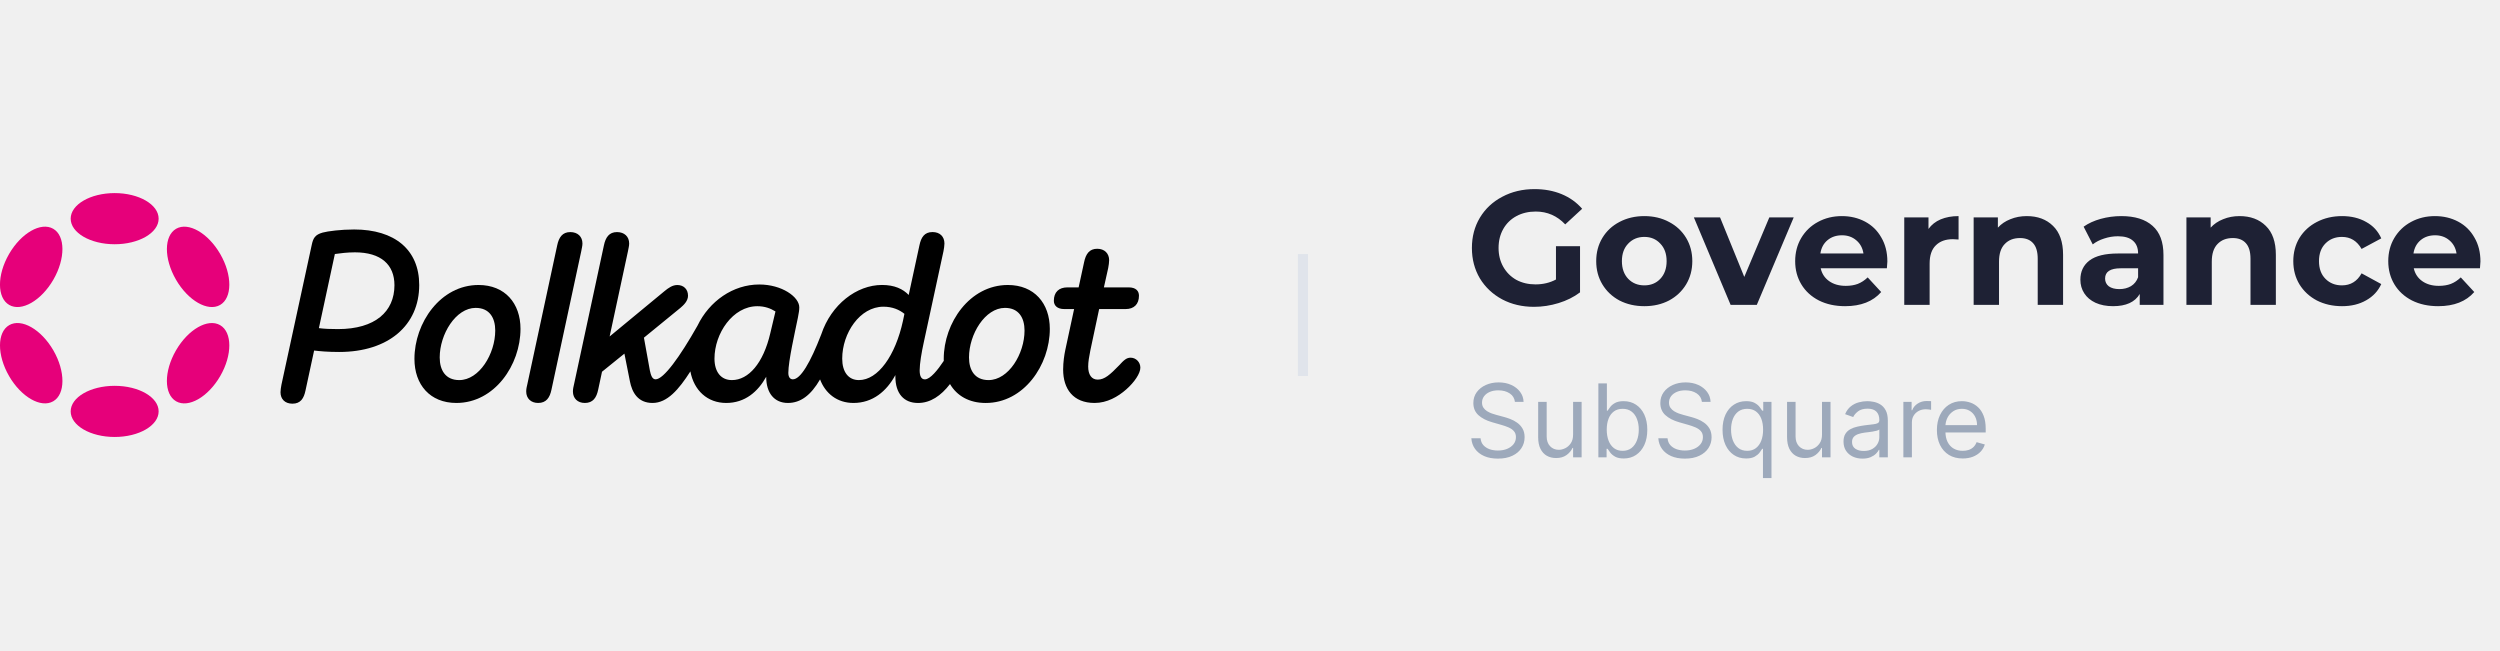
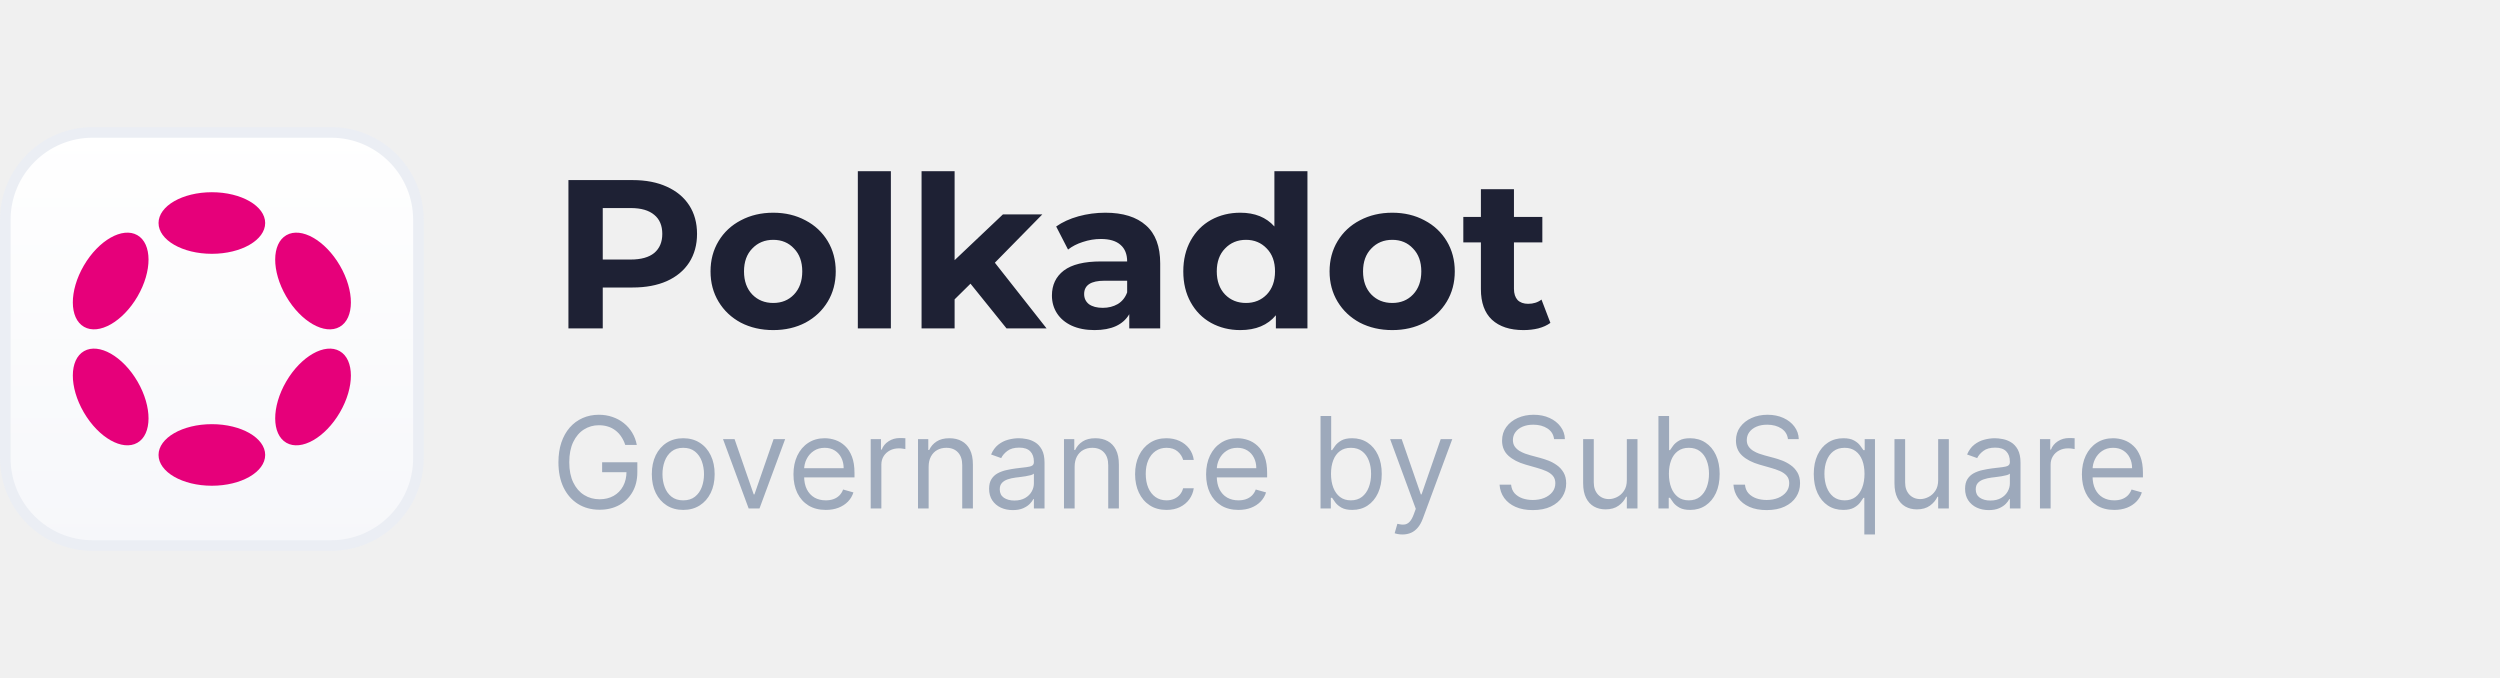
- <svg xmlns="http://www.w3.org/2000/svg" width="246" height="64" viewBox="0 0 246 64" fill="none">
-   <g clip-path="url(#clip0_6006_42858)">
-     <path d="M34.849 22.581C33.535 22.581 32.269 22.746 31.753 22.885C31.003 23.096 30.816 23.425 30.674 24.105L27.696 37.847C27.648 38.128 27.602 38.363 27.602 38.598C27.602 39.278 28.048 39.722 28.775 39.722C29.573 39.722 29.902 39.207 30.065 38.409L30.909 34.493C31.494 34.563 32.269 34.634 33.371 34.634C38.227 34.634 41.251 32.008 41.251 28.045C41.251 24.573 38.834 22.581 34.849 22.581ZM33.254 32.383C32.504 32.383 31.916 32.359 31.379 32.289L32.95 24.995C33.441 24.926 34.17 24.83 34.92 24.83C37.5 24.83 38.814 26.05 38.814 28.067C38.812 30.647 36.935 32.383 33.254 32.383Z" fill="black" />
-     <path d="M111.25 35.196C110.852 35.196 110.593 35.431 110.101 35.97C109.233 36.862 108.694 37.354 108.015 37.354C107.406 37.354 107.077 36.862 107.077 36.064C107.077 35.618 107.171 35.078 107.288 34.493L108.156 30.412H110.76C111.58 30.412 112.074 29.942 112.074 29.098C112.074 28.629 111.769 28.278 111.066 28.278H108.624L109.046 26.379C109.094 26.098 109.14 25.839 109.14 25.605C109.14 24.948 108.694 24.478 107.967 24.478C107.193 24.478 106.842 24.994 106.677 25.792L106.138 28.278H105.035C104.191 28.278 103.699 28.748 103.699 29.592C103.699 30.061 104.028 30.412 104.73 30.412H105.692L104.824 34.445C104.73 34.891 104.613 35.618 104.613 36.368C104.613 38.267 105.598 39.651 107.709 39.651C108.929 39.651 110.006 39.042 110.828 38.313C111.626 37.611 112.211 36.743 112.211 36.179C112.211 35.642 111.789 35.196 111.25 35.196Z" fill="black" />
-     <path d="M57.313 23.964C57.313 23.283 56.844 22.837 56.117 22.837C55.343 22.837 54.992 23.353 54.827 24.151L51.897 37.776C51.827 38.056 51.779 38.291 51.779 38.526C51.779 39.207 52.249 39.651 52.952 39.651C53.75 39.651 54.1 39.135 54.266 38.337L57.196 24.715C57.244 24.432 57.313 24.199 57.313 23.964Z" fill="black" />
-     <path d="M99.172 28.043C95.42 28.043 92.864 31.772 92.864 35.313C92.864 35.38 92.865 35.446 92.867 35.511C92.278 36.404 91.526 37.33 91.01 37.33C90.636 37.33 90.495 36.977 90.495 36.438C90.495 35.781 90.682 34.678 90.893 33.717L92.84 24.711C92.887 24.43 92.933 24.195 92.933 23.961C92.933 23.28 92.487 22.834 91.761 22.834C90.963 22.834 90.636 23.35 90.471 24.148L89.416 29.025C88.853 28.44 88.031 28.04 86.788 28.04C84.297 28.04 81.79 29.958 80.813 32.9C79.738 35.681 78.776 37.326 78.017 37.326C77.737 37.326 77.572 37.092 77.572 36.693C77.572 35.521 78.228 32.66 78.509 31.277C78.603 30.761 78.65 30.55 78.65 30.245C78.65 29.214 76.938 27.994 74.711 27.994C72.134 27.994 69.801 29.626 68.632 32.049C66.895 35.119 65.3 37.326 64.51 37.326C64.158 37.326 64.041 36.88 63.947 36.458L63.363 33.227L66.951 30.296C67.279 30.016 67.701 29.616 67.701 29.1C67.701 28.467 67.279 28.045 66.646 28.045C66.176 28.045 65.778 28.326 65.38 28.654L59.987 33.109L61.793 24.715C61.84 24.434 61.91 24.199 61.91 23.964C61.91 23.283 61.44 22.837 60.714 22.837C59.94 22.837 59.589 23.353 59.424 24.151L56.493 37.776C56.424 38.056 56.376 38.291 56.376 38.526C56.376 39.207 56.846 39.651 57.548 39.651C58.347 39.651 58.697 39.135 58.862 38.337L59.238 36.579L61.442 34.797L61.982 37.517C62.193 38.596 62.756 39.651 64.209 39.651C65.656 39.651 66.794 38.33 67.934 36.545C68.28 38.416 69.611 39.651 71.457 39.651C73.31 39.651 74.576 38.548 75.397 37.071V37.119C75.397 38.644 76.171 39.651 77.531 39.651C78.761 39.651 79.782 38.909 80.694 37.333C81.212 38.706 82.369 39.651 83.979 39.651C85.878 39.651 87.237 38.502 88.105 36.908V37.049C88.105 38.737 88.95 39.653 90.333 39.653C91.555 39.653 92.593 38.943 93.48 37.789C94.153 38.943 95.362 39.653 96.994 39.653C100.746 39.653 103.302 35.924 103.302 32.359C103.3 29.849 101.776 28.043 99.172 28.043ZM75.793 32.805C75.112 35.735 73.659 37.401 72.017 37.401C70.914 37.401 70.305 36.557 70.305 35.291C70.305 32.805 72.111 30.131 74.525 30.131C75.252 30.131 75.815 30.342 76.307 30.647L75.793 32.805ZM88.854 31.562C88.104 35.01 86.392 37.401 84.516 37.401C83.485 37.401 82.874 36.603 82.874 35.291C82.874 32.783 84.61 30.179 86.931 30.179C87.823 30.179 88.502 30.483 88.995 30.882L88.854 31.562ZM97.273 37.401C95.913 37.401 95.35 36.416 95.35 35.174C95.35 32.898 96.921 30.296 98.891 30.296C100.251 30.296 100.814 31.282 100.814 32.524C100.814 34.821 99.243 37.401 97.273 37.401Z" fill="black" />
-     <path d="M47.09 28.043C43.337 28.043 40.781 31.772 40.781 35.313C40.781 37.845 42.306 39.651 44.908 39.651C48.66 39.651 51.217 35.922 51.217 32.357C51.217 29.849 49.692 28.043 47.09 28.043ZM45.191 37.401C43.831 37.401 43.267 36.416 43.267 35.174C43.267 32.898 44.838 30.296 46.809 30.296C48.169 30.296 48.732 31.282 48.732 32.524C48.73 34.821 47.16 37.401 45.191 37.401Z" fill="black" />
-     <path d="M11.283 24.034C13.673 24.034 15.61 22.907 15.61 21.517C15.61 20.127 13.673 19 11.283 19C8.893 19 6.955 20.127 6.955 21.517C6.955 22.907 8.893 24.034 11.283 24.034Z" fill="#E6007A" />
-     <path d="M11.283 42.998C13.673 42.998 15.61 41.871 15.61 40.481C15.61 39.091 13.673 37.965 11.283 37.965C8.893 37.965 6.955 39.091 6.955 40.481C6.955 41.871 8.893 42.998 11.283 42.998Z" fill="#E6007A" />
-     <path d="M5.252 27.518C6.447 25.448 6.439 23.206 5.234 22.511C4.03 21.815 2.084 22.93 0.889 24.999C-0.306 27.069 -0.298 29.311 0.907 30.006C2.111 30.702 4.057 29.588 5.252 27.518Z" fill="#E6007A" />
-     <path d="M21.674 36.999C22.869 34.929 22.861 32.688 21.658 31.993C20.454 31.298 18.509 32.412 17.314 34.482C16.119 36.552 16.126 38.793 17.33 39.488C18.534 40.183 20.478 39.069 21.674 36.999Z" fill="#E6007A" />
-     <path d="M5.235 39.487C6.44 38.792 6.448 36.55 5.253 34.48C4.058 32.411 2.112 31.297 0.908 31.992C-0.297 32.688 -0.305 34.929 0.89 36.999C2.085 39.069 4.031 40.183 5.235 39.487Z" fill="#E6007A" />
-     <path d="M21.659 30.007C22.862 29.312 22.869 27.07 21.674 25.001C20.479 22.931 18.535 21.816 17.331 22.511C16.127 23.206 16.12 25.448 17.315 27.517C18.51 29.587 20.455 30.702 21.659 30.007Z" fill="#E6007A" />
+ <svg xmlns="http://www.w3.org/2000/svg" width="236" height="64" viewBox="0 0 236 64" fill="none">
+   <g clip-path="url(#clip0_13417_70466)">
+     <path d="M31.25 51.5L8.75 51.5C4.194 51.5 0.5 47.806 0.5 43.25L0.5 20.75C0.5 16.194 4.194 12.5 8.75 12.5L31.25 12.5C35.806 12.5 39.5 16.194 39.5 20.75L39.5 43.25C39.5 47.806 35.806 51.5 31.25 51.5Z" fill="url(#paint0_linear_13417_70466)" stroke="#EBEEF4" />
+     <g clip-path="url(#clip1_13417_70466)">
+       <path d="M20 23.96C22.78 23.96 25.033 22.658 25.033 21.053C25.033 19.447 22.78 18.146 20 18.146C17.22 18.146 14.966 19.447 14.966 21.053C14.966 22.658 17.22 23.96 20 23.96Z" fill="#E6007A" />
+       <path d="M20 45.854C22.78 45.854 25.033 44.553 25.033 42.947C25.033 41.342 22.78 40.041 20 40.041C17.22 40.041 14.966 41.342 14.966 42.947C14.966 44.553 17.22 45.854 20 45.854Z" fill="#E6007A" />
+       <path d="M12.984 27.98C14.374 25.591 14.366 23.003 12.965 22.2C11.564 21.397 9.302 22.684 7.912 25.073C6.522 27.463 6.531 30.05 7.931 30.853C9.332 31.656 11.595 30.369 12.984 27.98Z" fill="#E6007A" />
+       <path d="M32.088 38.927C33.478 36.538 33.469 33.95 32.069 33.147C30.668 32.345 28.405 33.631 27.016 36.02C25.626 38.41 25.634 40.998 27.035 41.8C28.436 42.603 30.698 41.317 32.088 38.927Z" fill="#E6007A" />
+       <path d="M12.965 41.8C14.366 40.998 14.374 38.41 12.984 36.02C11.595 33.631 9.332 32.345 7.931 33.147C6.531 33.95 6.522 36.538 7.912 38.927C9.302 41.317 11.564 42.603 12.965 41.8Z" fill="#E6007A" />
+       <path d="M32.069 30.853C33.469 30.05 33.478 27.463 32.088 25.073C30.698 22.684 28.436 21.398 27.035 22.2C25.634 23.003 25.625 25.591 27.015 27.98C28.405 30.37 30.668 31.656 32.069 30.853Z" fill="#E6007A" />
+     </g>
  </g>
-   <path d="M128.211 25V37" stroke="#E0E4EB" />
-   <path d="M153.107 24.224H155.475V28.768C154.867 29.227 154.163 29.579 153.363 29.824C152.563 30.069 151.758 30.192 150.947 30.192C149.784 30.192 148.739 29.947 147.811 29.456C146.883 28.955 146.152 28.267 145.619 27.392C145.096 26.507 144.835 25.509 144.835 24.4C144.835 23.291 145.096 22.299 145.619 21.424C146.152 20.539 146.888 19.851 147.827 19.36C148.766 18.859 149.822 18.608 150.995 18.608C151.976 18.608 152.867 18.773 153.667 19.104C154.467 19.435 155.139 19.915 155.683 20.544L154.019 22.08C153.219 21.237 152.254 20.816 151.123 20.816C150.408 20.816 149.774 20.965 149.219 21.264C148.664 21.563 148.232 21.984 147.923 22.528C147.614 23.072 147.459 23.696 147.459 24.4C147.459 25.093 147.614 25.712 147.923 26.256C148.232 26.8 148.659 27.227 149.203 27.536C149.758 27.835 150.387 27.984 151.091 27.984C151.838 27.984 152.51 27.824 153.107 27.504V24.224ZM161.803 30.128C160.896 30.128 160.08 29.941 159.355 29.568C158.64 29.184 158.08 28.656 157.675 27.984C157.269 27.312 157.067 26.549 157.067 25.696C157.067 24.843 157.269 24.08 157.675 23.408C158.08 22.736 158.64 22.213 159.355 21.84C160.08 21.456 160.896 21.264 161.803 21.264C162.709 21.264 163.52 21.456 164.235 21.84C164.949 22.213 165.509 22.736 165.915 23.408C166.32 24.08 166.523 24.843 166.523 25.696C166.523 26.549 166.32 27.312 165.915 27.984C165.509 28.656 164.949 29.184 164.235 29.568C163.52 29.941 162.709 30.128 161.803 30.128ZM161.803 28.08C162.443 28.08 162.965 27.867 163.371 27.44C163.787 27.003 163.995 26.421 163.995 25.696C163.995 24.971 163.787 24.395 163.371 23.968C162.965 23.531 162.443 23.312 161.803 23.312C161.163 23.312 160.635 23.531 160.219 23.968C159.803 24.395 159.595 24.971 159.595 25.696C159.595 26.421 159.803 27.003 160.219 27.44C160.635 27.867 161.163 28.08 161.803 28.08ZM176.501 21.392L172.869 30H170.293L166.677 21.392H169.253L171.637 27.248L174.101 21.392H176.501ZM185.717 25.728C185.717 25.76 185.701 25.984 185.669 26.4H179.157C179.274 26.933 179.551 27.355 179.989 27.664C180.426 27.973 180.97 28.128 181.621 28.128C182.069 28.128 182.463 28.064 182.805 27.936C183.157 27.797 183.482 27.584 183.781 27.296L185.109 28.736C184.298 29.664 183.114 30.128 181.557 30.128C180.586 30.128 179.727 29.941 178.981 29.568C178.234 29.184 177.658 28.656 177.253 27.984C176.847 27.312 176.645 26.549 176.645 25.696C176.645 24.853 176.842 24.096 177.237 23.424C177.642 22.741 178.191 22.213 178.885 21.84C179.589 21.456 180.373 21.264 181.237 21.264C182.079 21.264 182.842 21.445 183.525 21.808C184.207 22.171 184.741 22.693 185.125 23.376C185.519 24.048 185.717 24.832 185.717 25.728ZM181.253 23.152C180.687 23.152 180.213 23.312 179.829 23.632C179.445 23.952 179.21 24.389 179.125 24.944H183.365C183.279 24.4 183.045 23.968 182.661 23.648C182.277 23.317 181.807 23.152 181.253 23.152ZM189.763 22.528C190.061 22.112 190.461 21.797 190.963 21.584C191.475 21.371 192.061 21.264 192.723 21.264V23.568C192.445 23.547 192.259 23.536 192.163 23.536C191.448 23.536 190.888 23.739 190.483 24.144C190.077 24.539 189.875 25.136 189.875 25.936V30H187.379V21.392H189.763V22.528ZM199.439 21.264C200.505 21.264 201.364 21.584 202.015 22.224C202.676 22.864 203.007 23.813 203.007 25.072V30H200.511V25.456C200.511 24.773 200.361 24.267 200.063 23.936C199.764 23.595 199.332 23.424 198.767 23.424C198.137 23.424 197.636 23.621 197.263 24.016C196.889 24.4 196.703 24.976 196.703 25.744V30H194.207V21.392H196.591V22.4C196.921 22.037 197.332 21.76 197.823 21.568C198.313 21.365 198.852 21.264 199.439 21.264ZM208.741 21.264C210.075 21.264 211.099 21.584 211.813 22.224C212.528 22.853 212.885 23.808 212.885 25.088V30H210.549V28.928C210.08 29.728 209.205 30.128 207.925 30.128C207.264 30.128 206.688 30.016 206.197 29.792C205.717 29.568 205.349 29.259 205.093 28.864C204.837 28.469 204.709 28.021 204.709 27.52C204.709 26.72 205.008 26.091 205.605 25.632C206.213 25.173 207.147 24.944 208.405 24.944H210.389C210.389 24.4 210.224 23.984 209.893 23.696C209.563 23.397 209.067 23.248 208.405 23.248C207.947 23.248 207.493 23.323 207.045 23.472C206.608 23.611 206.235 23.803 205.925 24.048L205.029 22.304C205.499 21.973 206.059 21.717 206.709 21.536C207.371 21.355 208.048 21.264 208.741 21.264ZM208.549 28.448C208.976 28.448 209.355 28.352 209.685 28.16C210.016 27.957 210.251 27.664 210.389 27.28V26.4H208.677C207.653 26.4 207.141 26.736 207.141 27.408C207.141 27.728 207.264 27.984 207.509 28.176C207.765 28.357 208.112 28.448 208.549 28.448ZM220.376 21.264C221.443 21.264 222.302 21.584 222.952 22.224C223.614 22.864 223.944 23.813 223.944 25.072V30H221.448V25.456C221.448 24.773 221.299 24.267 221 23.936C220.702 23.595 220.27 23.424 219.704 23.424C219.075 23.424 218.574 23.621 218.2 24.016C217.827 24.4 217.64 24.976 217.64 25.744V30H215.144V21.392H217.528V22.4C217.859 22.037 218.27 21.76 218.76 21.568C219.251 21.365 219.79 21.264 220.376 21.264ZM230.46 30.128C229.543 30.128 228.716 29.941 227.98 29.568C227.255 29.184 226.684 28.656 226.268 27.984C225.863 27.312 225.66 26.549 225.66 25.696C225.66 24.843 225.863 24.08 226.268 23.408C226.684 22.736 227.255 22.213 227.98 21.84C228.716 21.456 229.543 21.264 230.46 21.264C231.367 21.264 232.156 21.456 232.828 21.84C233.511 22.213 234.007 22.752 234.316 23.456L232.38 24.496C231.932 23.707 231.287 23.312 230.444 23.312C229.794 23.312 229.255 23.525 228.828 23.952C228.402 24.379 228.188 24.96 228.188 25.696C228.188 26.432 228.402 27.013 228.828 27.44C229.255 27.867 229.794 28.08 230.444 28.08C231.298 28.08 231.943 27.685 232.38 26.896L234.316 27.952C234.007 28.635 233.511 29.168 232.828 29.552C232.156 29.936 231.367 30.128 230.46 30.128ZM244.076 25.728C244.076 25.76 244.06 25.984 244.028 26.4H237.516C237.634 26.933 237.911 27.355 238.348 27.664C238.786 27.973 239.33 28.128 239.98 28.128C240.428 28.128 240.823 28.064 241.164 27.936C241.516 27.797 241.842 27.584 242.14 27.296L243.468 28.736C242.658 29.664 241.474 30.128 239.916 30.128C238.946 30.128 238.087 29.941 237.34 29.568C236.594 29.184 236.018 28.656 235.612 27.984C235.207 27.312 235.004 26.549 235.004 25.696C235.004 24.853 235.202 24.096 235.596 23.424C236.002 22.741 236.551 22.213 237.244 21.84C237.948 21.456 238.732 21.264 239.596 21.264C240.439 21.264 241.202 21.445 241.884 21.808C242.567 22.171 243.1 22.693 243.484 23.376C243.879 24.048 244.076 24.832 244.076 25.728ZM239.612 23.152C239.047 23.152 238.572 23.312 238.188 23.632C237.804 23.952 237.57 24.389 237.484 24.944H241.724C241.639 24.4 241.404 23.968 241.02 23.648C240.636 23.317 240.167 23.152 239.612 23.152Z" fill="#1E2134" />
-   <path d="M149.069 39.545C149.026 39.186 148.853 38.906 148.55 38.707C148.247 38.508 147.876 38.409 147.435 38.409C147.113 38.409 146.832 38.461 146.59 38.565C146.351 38.669 146.164 38.813 146.029 38.995C145.897 39.177 145.83 39.385 145.83 39.617C145.83 39.811 145.876 39.977 145.969 40.117C146.063 40.255 146.184 40.369 146.331 40.462C146.478 40.552 146.632 40.626 146.793 40.685C146.954 40.742 147.102 40.788 147.237 40.824L147.975 41.023C148.165 41.072 148.375 41.141 148.607 41.229C148.842 41.316 149.065 41.436 149.278 41.587C149.494 41.736 149.671 41.928 149.811 42.163C149.951 42.397 150.021 42.685 150.021 43.026C150.021 43.419 149.918 43.774 149.712 44.091C149.508 44.408 149.21 44.66 148.817 44.847C148.426 45.034 147.951 45.128 147.393 45.128C146.872 45.128 146.421 45.044 146.04 44.876C145.661 44.708 145.363 44.473 145.145 44.173C144.929 43.872 144.808 43.523 144.779 43.125H145.688C145.712 43.4 145.804 43.627 145.965 43.807C146.129 43.984 146.335 44.117 146.583 44.205C146.834 44.29 147.104 44.332 147.393 44.332C147.729 44.332 148.031 44.278 148.298 44.169C148.566 44.058 148.778 43.904 148.934 43.707C149.09 43.508 149.168 43.276 149.168 43.011C149.168 42.77 149.101 42.573 148.966 42.422C148.831 42.27 148.653 42.147 148.433 42.053C148.213 41.958 147.975 41.875 147.719 41.804L146.825 41.548C146.256 41.385 145.807 41.152 145.475 40.849C145.144 40.546 144.978 40.149 144.978 39.659C144.978 39.252 145.088 38.897 145.308 38.594C145.531 38.288 145.829 38.052 146.203 37.883C146.58 37.713 147 37.628 147.464 37.628C147.933 37.628 148.349 37.712 148.714 37.88C149.078 38.046 149.367 38.273 149.58 38.562C149.796 38.851 149.909 39.178 149.921 39.545H149.069ZM154.792 42.77V39.545H155.631V45H154.792V44.077H154.736C154.608 44.354 154.409 44.589 154.139 44.783C153.869 44.975 153.528 45.071 153.116 45.071C152.775 45.071 152.472 44.996 152.207 44.847C151.942 44.696 151.734 44.468 151.582 44.166C151.431 43.86 151.355 43.475 151.355 43.011V39.545H152.193V42.955C152.193 43.352 152.304 43.669 152.527 43.906C152.752 44.143 153.038 44.261 153.386 44.261C153.595 44.261 153.806 44.208 154.022 44.102C154.24 43.995 154.422 43.832 154.569 43.611C154.718 43.391 154.792 43.111 154.792 42.77ZM157.279 45V37.727H158.117V40.412H158.188C158.25 40.317 158.335 40.197 158.444 40.05C158.555 39.901 158.714 39.768 158.92 39.652C159.128 39.534 159.41 39.474 159.765 39.474C160.224 39.474 160.629 39.589 160.979 39.819C161.33 40.048 161.603 40.374 161.8 40.795C161.996 41.217 162.094 41.714 162.094 42.287C162.094 42.865 161.996 43.365 161.8 43.789C161.603 44.211 161.331 44.537 160.983 44.769C160.635 44.999 160.234 45.114 159.779 45.114C159.429 45.114 159.148 45.056 158.938 44.94C158.727 44.821 158.565 44.688 158.451 44.538C158.337 44.387 158.25 44.261 158.188 44.162H158.089V45H157.279ZM158.103 42.273C158.103 42.685 158.163 43.048 158.284 43.363C158.405 43.675 158.581 43.92 158.813 44.098C159.045 44.273 159.329 44.361 159.665 44.361C160.016 44.361 160.308 44.269 160.543 44.084C160.779 43.897 160.957 43.646 161.075 43.331C161.196 43.014 161.256 42.661 161.256 42.273C161.256 41.889 161.197 41.544 161.079 41.236C160.963 40.926 160.786 40.681 160.55 40.501C160.315 40.318 160.021 40.227 159.665 40.227C159.325 40.227 159.038 40.314 158.806 40.486C158.574 40.657 158.399 40.896 158.281 41.204C158.162 41.509 158.103 41.865 158.103 42.273ZM167.467 39.545C167.425 39.186 167.252 38.906 166.949 38.707C166.646 38.508 166.274 38.409 165.834 38.409C165.512 38.409 165.23 38.461 164.989 38.565C164.75 38.669 164.563 38.813 164.428 38.995C164.295 39.177 164.229 39.385 164.229 39.617C164.229 39.811 164.275 39.977 164.367 40.117C164.462 40.255 164.583 40.369 164.729 40.462C164.876 40.552 165.03 40.626 165.191 40.685C165.352 40.742 165.5 40.788 165.635 40.824L166.374 41.023C166.563 41.072 166.774 41.141 167.006 41.229C167.24 41.316 167.464 41.436 167.677 41.587C167.892 41.736 168.07 41.928 168.21 42.163C168.349 42.397 168.419 42.685 168.419 43.026C168.419 43.419 168.316 43.774 168.11 44.091C167.906 44.408 167.608 44.66 167.215 44.847C166.825 45.034 166.35 45.128 165.791 45.128C165.27 45.128 164.819 45.044 164.438 44.876C164.059 44.708 163.761 44.473 163.543 44.173C163.328 43.872 163.206 43.523 163.178 43.125H164.087C164.11 43.4 164.203 43.627 164.364 43.807C164.527 43.984 164.733 44.117 164.982 44.205C165.232 44.29 165.502 44.332 165.791 44.332C166.127 44.332 166.429 44.278 166.697 44.169C166.964 44.058 167.176 43.904 167.332 43.707C167.489 43.508 167.567 43.276 167.567 43.011C167.567 42.77 167.499 42.573 167.364 42.422C167.229 42.27 167.052 42.147 166.832 42.053C166.612 41.958 166.374 41.875 166.118 41.804L165.223 41.548C164.655 41.385 164.205 41.152 163.874 40.849C163.542 40.546 163.376 40.149 163.376 39.659C163.376 39.252 163.487 38.897 163.707 38.594C163.929 38.288 164.228 38.052 164.602 37.883C164.978 37.713 165.398 37.628 165.862 37.628C166.331 37.628 166.748 37.712 167.112 37.88C167.477 38.046 167.766 38.273 167.979 38.562C168.194 38.851 168.308 39.178 168.32 39.545H167.467ZM173.475 47.045V44.162H173.404C173.342 44.261 173.255 44.387 173.141 44.538C173.028 44.688 172.865 44.821 172.655 44.94C172.444 45.056 172.163 45.114 171.813 45.114C171.358 45.114 170.957 44.999 170.609 44.769C170.261 44.537 169.989 44.211 169.792 43.789C169.596 43.365 169.498 42.865 169.498 42.287C169.498 41.714 169.596 41.217 169.792 40.795C169.989 40.374 170.262 40.048 170.613 39.819C170.963 39.589 171.368 39.474 171.827 39.474C172.182 39.474 172.463 39.534 172.669 39.652C172.877 39.768 173.036 39.901 173.145 40.05C173.256 40.197 173.342 40.317 173.404 40.412H173.503V39.545H174.313V47.045H173.475ZM171.927 44.361C172.263 44.361 172.547 44.273 172.779 44.098C173.011 43.92 173.187 43.675 173.308 43.363C173.429 43.048 173.489 42.685 173.489 42.273C173.489 41.865 173.43 41.509 173.312 41.204C173.193 40.896 173.018 40.657 172.786 40.486C172.554 40.314 172.268 40.227 171.927 40.227C171.572 40.227 171.276 40.318 171.039 40.501C170.805 40.681 170.628 40.926 170.51 41.236C170.394 41.544 170.336 41.889 170.336 42.273C170.336 42.661 170.395 43.014 170.513 43.331C170.634 43.646 170.812 43.897 171.046 44.084C171.283 44.269 171.576 44.361 171.927 44.361ZM179.285 42.77V39.545H180.123V45H179.285V44.077H179.228C179.1 44.354 178.901 44.589 178.631 44.783C178.361 44.975 178.02 45.071 177.608 45.071C177.268 45.071 176.965 44.996 176.699 44.847C176.434 44.696 176.226 44.468 176.074 44.166C175.923 43.86 175.847 43.475 175.847 43.011V39.545H176.685V42.955C176.685 43.352 176.796 43.669 177.019 43.906C177.244 44.143 177.53 44.261 177.878 44.261C178.087 44.261 178.299 44.208 178.514 44.102C178.732 43.995 178.914 43.832 179.061 43.611C179.21 43.391 179.285 43.111 179.285 42.77ZM183.263 45.128C182.917 45.128 182.603 45.063 182.322 44.932C182.04 44.8 181.816 44.609 181.651 44.361C181.485 44.11 181.402 43.807 181.402 43.452C181.402 43.139 181.464 42.886 181.587 42.692C181.71 42.495 181.874 42.341 182.08 42.23C182.286 42.119 182.513 42.036 182.762 41.981C183.013 41.925 183.265 41.88 183.518 41.847C183.85 41.804 184.119 41.772 184.325 41.751C184.533 41.727 184.684 41.688 184.779 41.633C184.876 41.579 184.925 41.484 184.925 41.349V41.321C184.925 40.971 184.829 40.698 184.637 40.504C184.448 40.31 184.16 40.213 183.774 40.213C183.374 40.213 183.06 40.301 182.833 40.476C182.606 40.651 182.446 40.838 182.354 41.037L181.558 40.753C181.7 40.421 181.89 40.163 182.126 39.979C182.366 39.792 182.626 39.661 182.908 39.588C183.192 39.512 183.471 39.474 183.746 39.474C183.921 39.474 184.122 39.496 184.349 39.538C184.579 39.579 184.8 39.663 185.013 39.791C185.229 39.918 185.408 40.111 185.55 40.369C185.692 40.627 185.763 40.973 185.763 41.406V45H184.925V44.261H184.882C184.825 44.38 184.731 44.506 184.598 44.641C184.465 44.776 184.289 44.891 184.069 44.986C183.849 45.081 183.58 45.128 183.263 45.128ZM183.391 44.375C183.722 44.375 184.001 44.31 184.229 44.18C184.458 44.05 184.631 43.881 184.747 43.675C184.866 43.469 184.925 43.253 184.925 43.026V42.258C184.889 42.301 184.811 42.34 184.69 42.376C184.572 42.409 184.435 42.438 184.278 42.465C184.125 42.488 183.974 42.51 183.827 42.528C183.683 42.545 183.566 42.559 183.476 42.571C183.258 42.599 183.054 42.646 182.865 42.709C182.678 42.771 182.527 42.865 182.411 42.99C182.297 43.113 182.24 43.281 182.24 43.494C182.24 43.785 182.348 44.006 182.563 44.155C182.781 44.302 183.057 44.375 183.391 44.375ZM187.292 45V39.545H188.102V40.369H188.159C188.258 40.099 188.438 39.88 188.699 39.712C188.959 39.544 189.253 39.46 189.579 39.46C189.641 39.46 189.718 39.461 189.81 39.464C189.903 39.466 189.972 39.47 190.02 39.474V40.327C189.991 40.32 189.926 40.309 189.824 40.295C189.725 40.278 189.62 40.27 189.508 40.27C189.243 40.27 189.006 40.325 188.798 40.437C188.592 40.546 188.429 40.697 188.308 40.891C188.19 41.083 188.131 41.302 188.131 41.548V45H187.292ZM193.134 45.114C192.608 45.114 192.155 44.998 191.774 44.766C191.395 44.531 191.103 44.205 190.897 43.785C190.693 43.364 190.591 42.874 190.591 42.315C190.591 41.757 190.693 41.264 190.897 40.838C191.103 40.41 191.389 40.076 191.756 39.837C192.126 39.595 192.556 39.474 193.049 39.474C193.333 39.474 193.613 39.522 193.89 39.617C194.167 39.711 194.42 39.865 194.647 40.078C194.874 40.289 195.055 40.568 195.19 40.916C195.325 41.264 195.393 41.693 195.393 42.202V42.557H191.188V41.832H194.54C194.54 41.525 194.479 41.25 194.356 41.008C194.235 40.767 194.062 40.577 193.837 40.437C193.615 40.297 193.352 40.227 193.049 40.227C192.715 40.227 192.426 40.31 192.182 40.476C191.941 40.639 191.755 40.852 191.625 41.115C191.495 41.378 191.43 41.66 191.43 41.96V42.443C191.43 42.855 191.501 43.204 191.643 43.491C191.787 43.775 191.987 43.992 192.243 44.141C192.498 44.287 192.796 44.361 193.134 44.361C193.354 44.361 193.553 44.33 193.731 44.269C193.911 44.205 194.066 44.11 194.196 43.984C194.326 43.856 194.427 43.698 194.498 43.508L195.307 43.736C195.222 44.01 195.079 44.252 194.878 44.46C194.676 44.666 194.428 44.827 194.132 44.943C193.836 45.057 193.503 45.114 193.134 45.114Z" fill="#9DA9BB" />
+   <path d="M59.72 17C60.96 17 62.033 17.207 62.94 17.62C63.86 18.033 64.567 18.62 65.06 19.38C65.553 20.14 65.8 21.04 65.8 22.08C65.8 23.107 65.553 24.007 65.06 24.78C64.567 25.54 63.86 26.127 62.94 26.54C62.033 26.94 60.96 27.14 59.72 27.14H56.9V31H53.66V17H59.72ZM59.54 24.5C60.513 24.5 61.253 24.293 61.76 23.88C62.267 23.453 62.52 22.853 62.52 22.08C62.52 21.293 62.267 20.693 61.76 20.28C61.253 19.853 60.513 19.64 59.54 19.64H56.9V24.5H59.54ZM72.994 31.16C71.86 31.16 70.84 30.927 69.934 30.46C69.04 29.98 68.34 29.32 67.834 28.48C67.327 27.64 67.074 26.687 67.074 25.62C67.074 24.553 67.327 23.6 67.834 22.76C68.34 21.92 69.04 21.267 69.934 20.8C70.84 20.32 71.86 20.08 72.994 20.08C74.127 20.08 75.14 20.32 76.034 20.8C76.927 21.267 77.627 21.92 78.134 22.76C78.64 23.6 78.894 24.553 78.894 25.62C78.894 26.687 78.64 27.64 78.134 28.48C77.627 29.32 76.927 29.98 76.034 30.46C75.14 30.927 74.127 31.16 72.994 31.16ZM72.994 28.6C73.794 28.6 74.447 28.333 74.954 27.8C75.474 27.253 75.734 26.527 75.734 25.62C75.734 24.713 75.474 23.993 74.954 23.46C74.447 22.913 73.794 22.64 72.994 22.64C72.194 22.64 71.534 22.913 71.014 23.46C70.494 23.993 70.234 24.713 70.234 25.62C70.234 26.527 70.494 27.253 71.014 27.8C71.534 28.333 72.194 28.6 72.994 28.6ZM80.979 16.16H84.099V31H80.979V16.16ZM91.615 26.78L90.115 28.26V31H86.995V16.16H90.115V24.56L94.675 20.24H98.395L93.915 24.8L98.795 31H95.015L91.615 26.78ZM104.343 20.08C106.009 20.08 107.289 20.48 108.183 21.28C109.076 22.067 109.523 23.26 109.523 24.86V31H106.603V29.66C106.016 30.66 104.923 31.16 103.323 31.16C102.496 31.16 101.776 31.02 101.163 30.74C100.563 30.46 100.103 30.073 99.782 29.58C99.463 29.087 99.302 28.527 99.302 27.9C99.302 26.9 99.676 26.113 100.423 25.54C101.183 24.967 102.349 24.68 103.923 24.68H106.403C106.403 24 106.196 23.48 105.783 23.12C105.369 22.747 104.749 22.56 103.923 22.56C103.349 22.56 102.783 22.653 102.223 22.84C101.676 23.013 101.209 23.253 100.823 23.56L99.703 21.38C100.289 20.967 100.989 20.647 101.803 20.42C102.629 20.193 103.476 20.08 104.343 20.08ZM104.103 29.06C104.636 29.06 105.109 28.94 105.523 28.7C105.936 28.447 106.229 28.08 106.403 27.6V26.5H104.263C102.983 26.5 102.343 26.92 102.343 27.76C102.343 28.16 102.496 28.48 102.803 28.72C103.123 28.947 103.556 29.06 104.103 29.06ZM123.423 16.16V31H120.443V29.76C119.67 30.693 118.55 31.16 117.083 31.16C116.07 31.16 115.15 30.933 114.323 30.48C113.51 30.027 112.87 29.38 112.403 28.54C111.937 27.7 111.703 26.727 111.703 25.62C111.703 24.513 111.937 23.54 112.403 22.7C112.87 21.86 113.51 21.213 114.323 20.76C115.15 20.307 116.07 20.08 117.083 20.08C118.457 20.08 119.53 20.513 120.303 21.38V16.16H123.423ZM117.623 28.6C118.41 28.6 119.063 28.333 119.583 27.8C120.103 27.253 120.363 26.527 120.363 25.62C120.363 24.713 120.103 23.993 119.583 23.46C119.063 22.913 118.41 22.64 117.623 22.64C116.823 22.64 116.163 22.913 115.643 23.46C115.123 23.993 114.863 24.713 114.863 25.62C114.863 26.527 115.123 27.253 115.643 27.8C116.163 28.333 116.823 28.6 117.623 28.6ZM131.431 31.16C130.298 31.16 129.278 30.927 128.371 30.46C127.478 29.98 126.778 29.32 126.271 28.48C125.764 27.64 125.511 26.687 125.511 25.62C125.511 24.553 125.764 23.6 126.271 22.76C126.778 21.92 127.478 21.267 128.371 20.8C129.278 20.32 130.298 20.08 131.431 20.08C132.564 20.08 133.578 20.32 134.471 20.8C135.364 21.267 136.064 21.92 136.571 22.76C137.078 23.6 137.331 24.553 137.331 25.62C137.331 26.687 137.078 27.64 136.571 28.48C136.064 29.32 135.364 29.98 134.471 30.46C133.578 30.927 132.564 31.16 131.431 31.16ZM131.431 28.6C132.231 28.6 132.884 28.333 133.391 27.8C133.911 27.253 134.171 26.527 134.171 25.62C134.171 24.713 133.911 23.993 133.391 23.46C132.884 22.913 132.231 22.64 131.431 22.64C130.631 22.64 129.971 22.913 129.451 23.46C128.931 23.993 128.671 24.713 128.671 25.62C128.671 26.527 128.931 27.253 129.451 27.8C129.971 28.333 130.631 28.6 131.431 28.6ZM146.357 30.48C146.05 30.707 145.67 30.88 145.217 31C144.777 31.107 144.31 31.16 143.817 31.16C142.537 31.16 141.543 30.833 140.837 30.18C140.143 29.527 139.797 28.567 139.797 27.3V22.88H138.137V20.48H139.797V17.86H142.917V20.48H145.597V22.88H142.917V27.26C142.917 27.713 143.03 28.067 143.257 28.32C143.497 28.56 143.83 28.68 144.257 28.68C144.75 28.68 145.17 28.547 145.517 28.28L146.357 30.48Z" fill="#1E2134" />
+   <path d="M59.023 42C58.929 41.713 58.805 41.456 58.652 41.229C58.501 40.999 58.321 40.803 58.111 40.641C57.903 40.479 57.668 40.355 57.403 40.27C57.139 40.185 56.849 40.142 56.534 40.142C56.017 40.142 55.547 40.276 55.124 40.543C54.7 40.81 54.364 41.203 54.114 41.723C53.864 42.243 53.739 42.881 53.739 43.636C53.739 44.392 53.865 45.03 54.118 45.55C54.371 46.07 54.713 46.463 55.145 46.73C55.577 46.997 56.062 47.131 56.602 47.131C57.102 47.131 57.543 47.024 57.923 46.811C58.307 46.595 58.605 46.291 58.818 45.899C59.034 45.504 59.142 45.04 59.142 44.506L59.466 44.574H56.841V43.636H60.165V44.574C60.165 45.293 60.011 45.918 59.705 46.449C59.401 46.98 58.98 47.392 58.443 47.685C57.909 47.974 57.295 48.119 56.602 48.119C55.83 48.119 55.151 47.938 54.565 47.574C53.983 47.21 53.528 46.693 53.202 46.023C52.878 45.352 52.716 44.557 52.716 43.636C52.716 42.946 52.808 42.325 52.993 41.774C53.18 41.22 53.445 40.749 53.785 40.359C54.126 39.97 54.53 39.672 54.996 39.465C55.462 39.257 55.974 39.153 56.534 39.153C56.994 39.153 57.423 39.223 57.821 39.362C58.222 39.499 58.578 39.693 58.891 39.946C59.206 40.196 59.469 40.496 59.679 40.845C59.889 41.192 60.034 41.577 60.114 42H59.023ZM64.498 48.136C63.907 48.136 63.388 47.996 62.942 47.715C62.499 47.433 62.152 47.04 61.902 46.534C61.655 46.028 61.532 45.438 61.532 44.761C61.532 44.08 61.655 43.484 61.902 42.976C62.152 42.467 62.499 42.072 62.942 41.791C63.388 41.51 63.907 41.369 64.498 41.369C65.088 41.369 65.606 41.51 66.049 41.791C66.495 42.072 66.841 42.467 67.088 42.976C67.338 43.484 67.463 44.08 67.463 44.761C67.463 45.438 67.338 46.028 67.088 46.534C66.841 47.04 66.495 47.433 66.049 47.715C65.606 47.996 65.088 48.136 64.498 48.136ZM64.498 47.233C64.946 47.233 65.316 47.118 65.606 46.888C65.895 46.658 66.11 46.355 66.249 45.98C66.388 45.605 66.458 45.199 66.458 44.761C66.458 44.324 66.388 43.916 66.249 43.538C66.11 43.16 65.895 42.855 65.606 42.622C65.316 42.389 64.946 42.273 64.498 42.273C64.049 42.273 63.679 42.389 63.39 42.622C63.1 42.855 62.885 43.16 62.746 43.538C62.607 43.916 62.537 44.324 62.537 44.761C62.537 45.199 62.607 45.605 62.746 45.98C62.885 46.355 63.1 46.658 63.39 46.888C63.679 47.118 64.049 47.233 64.498 47.233ZM74.117 41.455L71.696 48H70.673L68.253 41.455H69.344L71.151 46.67H71.219L73.026 41.455H74.117ZM77.954 48.136C77.323 48.136 76.779 47.997 76.322 47.719C75.867 47.438 75.516 47.045 75.269 46.543C75.025 46.037 74.903 45.449 74.903 44.778C74.903 44.108 75.025 43.517 75.269 43.006C75.516 42.492 75.86 42.091 76.3 41.804C76.744 41.514 77.261 41.369 77.852 41.369C78.192 41.369 78.529 41.426 78.862 41.54C79.194 41.653 79.496 41.838 79.769 42.094C80.042 42.347 80.259 42.682 80.421 43.099C80.583 43.517 80.664 44.031 80.664 44.642V45.068H75.619V44.199H79.641C79.641 43.83 79.567 43.5 79.42 43.21C79.275 42.92 79.067 42.692 78.798 42.524C78.531 42.356 78.215 42.273 77.852 42.273C77.451 42.273 77.104 42.372 76.812 42.571C76.522 42.767 76.299 43.023 76.143 43.338C75.987 43.653 75.908 43.992 75.908 44.352V44.932C75.908 45.426 75.994 45.845 76.164 46.189C76.337 46.53 76.577 46.79 76.884 46.969C77.191 47.145 77.548 47.233 77.954 47.233C78.218 47.233 78.457 47.196 78.67 47.122C78.886 47.045 79.072 46.932 79.228 46.781C79.384 46.628 79.505 46.438 79.59 46.21L80.562 46.483C80.46 46.812 80.288 47.102 80.046 47.352C79.805 47.599 79.506 47.793 79.151 47.932C78.796 48.068 78.397 48.136 77.954 48.136ZM82.194 48V41.455H83.165V42.443H83.234C83.353 42.119 83.569 41.856 83.881 41.655C84.194 41.453 84.546 41.352 84.938 41.352C85.012 41.352 85.104 41.354 85.215 41.356C85.326 41.359 85.41 41.364 85.467 41.369V42.392C85.433 42.383 85.354 42.371 85.232 42.354C85.113 42.334 84.987 42.324 84.853 42.324C84.535 42.324 84.251 42.391 84.001 42.524C83.754 42.655 83.558 42.837 83.413 43.07C83.271 43.3 83.2 43.562 83.2 43.858V48H82.194ZM87.664 44.062V48H86.659V41.455H87.63V42.477H87.716C87.869 42.145 88.102 41.878 88.414 41.676C88.727 41.472 89.13 41.369 89.625 41.369C90.068 41.369 90.456 41.46 90.788 41.642C91.12 41.821 91.379 42.094 91.564 42.46C91.748 42.824 91.841 43.284 91.841 43.841V48H90.835V43.909C90.835 43.395 90.701 42.994 90.434 42.707C90.167 42.418 89.801 42.273 89.335 42.273C89.014 42.273 88.727 42.342 88.474 42.481C88.224 42.621 88.027 42.824 87.882 43.091C87.737 43.358 87.664 43.682 87.664 44.062ZM95.604 48.153C95.19 48.153 94.813 48.075 94.475 47.919C94.137 47.76 93.869 47.531 93.67 47.233C93.471 46.932 93.371 46.568 93.371 46.142C93.371 45.767 93.445 45.463 93.593 45.23C93.741 44.994 93.938 44.81 94.185 44.676C94.433 44.543 94.705 44.443 95.004 44.378C95.305 44.31 95.607 44.256 95.911 44.216C96.309 44.165 96.631 44.126 96.879 44.101C97.129 44.072 97.31 44.026 97.424 43.96C97.54 43.895 97.599 43.781 97.599 43.619V43.585C97.599 43.165 97.484 42.838 97.254 42.605C97.026 42.372 96.681 42.256 96.218 42.256C95.738 42.256 95.362 42.361 95.089 42.571C94.816 42.781 94.624 43.006 94.513 43.244L93.559 42.903C93.729 42.506 93.957 42.196 94.241 41.974C94.528 41.75 94.84 41.594 95.178 41.506C95.519 41.415 95.854 41.369 96.184 41.369C96.394 41.369 96.636 41.395 96.908 41.446C97.184 41.494 97.45 41.595 97.705 41.749C97.964 41.902 98.178 42.133 98.349 42.443C98.519 42.753 98.604 43.168 98.604 43.688V48H97.599V47.114H97.548C97.479 47.256 97.366 47.408 97.207 47.57C97.048 47.731 96.836 47.869 96.572 47.983C96.308 48.097 95.985 48.153 95.604 48.153ZM95.758 47.25C96.156 47.25 96.491 47.172 96.763 47.016C97.039 46.859 97.246 46.658 97.386 46.41C97.528 46.163 97.599 45.903 97.599 45.631V44.71C97.556 44.761 97.462 44.808 97.317 44.851C97.175 44.891 97.011 44.926 96.823 44.957C96.638 44.986 96.458 45.011 96.282 45.034C96.109 45.054 95.968 45.071 95.86 45.085C95.599 45.119 95.354 45.175 95.127 45.251C94.903 45.325 94.721 45.438 94.582 45.588C94.445 45.736 94.377 45.938 94.377 46.193C94.377 46.543 94.506 46.807 94.765 46.986C95.026 47.162 95.357 47.25 95.758 47.25ZM101.446 44.062V48H100.44V41.455H101.412V42.477H101.497C101.65 42.145 101.883 41.878 102.196 41.676C102.508 41.472 102.912 41.369 103.406 41.369C103.849 41.369 104.237 41.46 104.569 41.642C104.902 41.821 105.16 42.094 105.345 42.46C105.529 42.824 105.622 43.284 105.622 43.841V48H104.616V43.909C104.616 43.395 104.483 42.994 104.216 42.707C103.949 42.418 103.582 42.273 103.116 42.273C102.795 42.273 102.508 42.342 102.255 42.481C102.005 42.621 101.808 42.824 101.663 43.091C101.518 43.358 101.446 43.682 101.446 44.062ZM110.119 48.136C109.505 48.136 108.977 47.992 108.533 47.702C108.09 47.412 107.749 47.013 107.511 46.504C107.272 45.996 107.153 45.415 107.153 44.761C107.153 44.097 107.275 43.51 107.519 43.001C107.766 42.49 108.11 42.091 108.55 41.804C108.994 41.514 109.511 41.369 110.102 41.369C110.562 41.369 110.977 41.455 111.346 41.625C111.715 41.795 112.018 42.034 112.254 42.341C112.489 42.648 112.636 43.006 112.692 43.415H111.687C111.61 43.117 111.44 42.852 111.175 42.622C110.914 42.389 110.562 42.273 110.119 42.273C109.727 42.273 109.383 42.375 109.087 42.58C108.795 42.781 108.566 43.067 108.401 43.436C108.239 43.803 108.158 44.233 108.158 44.727C108.158 45.233 108.238 45.673 108.397 46.048C108.559 46.423 108.786 46.715 109.079 46.922C109.374 47.129 109.721 47.233 110.119 47.233C110.38 47.233 110.617 47.188 110.83 47.097C111.043 47.006 111.224 46.875 111.371 46.705C111.519 46.534 111.624 46.33 111.687 46.091H112.692C112.636 46.477 112.495 46.825 112.271 47.135C112.049 47.442 111.755 47.686 111.388 47.868C111.025 48.047 110.602 48.136 110.119 48.136ZM116.907 48.136C116.276 48.136 115.732 47.997 115.275 47.719C114.82 47.438 114.469 47.045 114.222 46.543C113.978 46.037 113.856 45.449 113.856 44.778C113.856 44.108 113.978 43.517 114.222 43.006C114.469 42.492 114.813 42.091 115.254 41.804C115.697 41.514 116.214 41.369 116.805 41.369C117.146 41.369 117.482 41.426 117.815 41.54C118.147 41.653 118.45 41.838 118.722 42.094C118.995 42.347 119.212 42.682 119.374 43.099C119.536 43.517 119.617 44.031 119.617 44.642V45.068H114.572V44.199H118.594C118.594 43.83 118.521 43.5 118.373 43.21C118.228 42.92 118.021 42.692 117.751 42.524C117.484 42.356 117.168 42.273 116.805 42.273C116.404 42.273 116.058 42.372 115.765 42.571C115.475 42.767 115.252 43.023 115.096 43.338C114.94 43.653 114.862 43.992 114.862 44.352V44.932C114.862 45.426 114.947 45.845 115.117 46.189C115.29 46.53 115.531 46.79 115.837 46.969C116.144 47.145 116.501 47.233 116.907 47.233C117.171 47.233 117.41 47.196 117.623 47.122C117.839 47.045 118.025 46.932 118.181 46.781C118.337 46.628 118.458 46.438 118.543 46.21L119.515 46.483C119.413 46.812 119.241 47.102 118.999 47.352C118.758 47.599 118.46 47.793 118.104 47.932C117.749 48.068 117.35 48.136 116.907 48.136ZM124.658 48V39.273H125.664V42.494H125.749C125.823 42.381 125.925 42.236 126.056 42.06C126.19 41.881 126.38 41.722 126.627 41.582C126.877 41.44 127.215 41.369 127.641 41.369C128.192 41.369 128.678 41.507 129.099 41.783C129.519 42.058 129.847 42.449 130.083 42.955C130.319 43.46 130.437 44.057 130.437 44.744C130.437 45.438 130.319 46.038 130.083 46.547C129.847 47.053 129.521 47.445 129.103 47.723C128.685 47.999 128.204 48.136 127.658 48.136C127.238 48.136 126.901 48.067 126.648 47.928C126.396 47.785 126.201 47.625 126.065 47.446C125.928 47.264 125.823 47.114 125.749 46.994H125.63V48H124.658ZM125.647 44.727C125.647 45.222 125.719 45.658 125.864 46.035C126.009 46.41 126.221 46.705 126.499 46.918C126.778 47.128 127.119 47.233 127.522 47.233C127.942 47.233 128.293 47.122 128.575 46.901C128.859 46.676 129.072 46.375 129.214 45.997C129.359 45.617 129.431 45.193 129.431 44.727C129.431 44.267 129.36 43.852 129.218 43.483C129.079 43.111 128.867 42.817 128.583 42.601C128.302 42.382 127.948 42.273 127.522 42.273C127.113 42.273 126.769 42.376 126.491 42.584C126.212 42.788 126.002 43.075 125.86 43.445C125.718 43.811 125.647 44.239 125.647 44.727ZM132.388 50.455C132.218 50.455 132.066 50.44 131.933 50.412C131.799 50.386 131.707 50.361 131.656 50.335L131.911 49.449C132.156 49.511 132.371 49.534 132.559 49.517C132.746 49.5 132.913 49.416 133.058 49.266C133.205 49.118 133.34 48.878 133.462 48.545L133.65 48.034L131.229 41.455H132.32L134.127 46.67H134.195L136.002 41.455H137.093L134.315 48.955C134.19 49.293 134.035 49.572 133.85 49.794C133.665 50.019 133.451 50.185 133.207 50.293C132.965 50.401 132.692 50.455 132.388 50.455ZM146.705 41.455C146.653 41.023 146.446 40.688 146.082 40.449C145.719 40.21 145.273 40.091 144.744 40.091C144.358 40.091 144.02 40.153 143.73 40.278C143.443 40.403 143.219 40.575 143.057 40.794C142.898 41.013 142.818 41.261 142.818 41.54C142.818 41.773 142.874 41.973 142.984 42.141C143.098 42.305 143.243 42.443 143.419 42.554C143.595 42.662 143.78 42.751 143.973 42.822C144.166 42.891 144.344 42.946 144.506 42.989L145.392 43.227C145.619 43.287 145.872 43.369 146.151 43.474C146.432 43.58 146.7 43.723 146.956 43.905C147.214 44.084 147.428 44.314 147.595 44.595C147.763 44.876 147.847 45.222 147.847 45.631C147.847 46.102 147.723 46.528 147.476 46.909C147.232 47.29 146.874 47.592 146.402 47.817C145.933 48.041 145.364 48.153 144.693 48.153C144.068 48.153 143.527 48.053 143.07 47.851C142.615 47.649 142.257 47.368 141.996 47.007C141.737 46.646 141.591 46.227 141.557 45.75H142.648C142.676 46.08 142.787 46.352 142.98 46.568C143.176 46.781 143.423 46.94 143.722 47.045C144.023 47.148 144.347 47.199 144.693 47.199C145.097 47.199 145.459 47.133 145.78 47.003C146.101 46.869 146.355 46.685 146.543 46.449C146.73 46.21 146.824 45.932 146.824 45.614C146.824 45.324 146.743 45.088 146.581 44.906C146.419 44.724 146.206 44.577 145.942 44.463C145.678 44.349 145.392 44.25 145.085 44.165L144.011 43.858C143.33 43.662 142.79 43.382 142.392 43.019C141.994 42.655 141.795 42.179 141.795 41.591C141.795 41.102 141.928 40.676 142.192 40.312C142.459 39.946 142.817 39.662 143.266 39.46C143.717 39.256 144.222 39.153 144.778 39.153C145.341 39.153 145.841 39.254 146.278 39.456C146.716 39.655 147.063 39.928 147.318 40.274C147.577 40.621 147.713 41.014 147.727 41.455H146.705ZM153.573 45.324V41.455H154.578V48H153.573V46.892H153.505C153.351 47.224 153.113 47.507 152.789 47.74C152.465 47.97 152.056 48.085 151.561 48.085C151.152 48.085 150.789 47.996 150.471 47.817C150.152 47.635 149.902 47.362 149.721 46.999C149.539 46.632 149.448 46.17 149.448 45.614V41.455H150.453V45.545C150.453 46.023 150.587 46.403 150.854 46.688C151.124 46.972 151.468 47.114 151.885 47.114C152.135 47.114 152.39 47.05 152.648 46.922C152.909 46.794 153.128 46.598 153.304 46.334C153.483 46.07 153.573 45.733 153.573 45.324ZM156.557 48V39.273H157.562V42.494H157.648C157.722 42.381 157.824 42.236 157.955 42.06C158.088 41.881 158.278 41.722 158.526 41.582C158.776 41.44 159.114 41.369 159.54 41.369C160.091 41.369 160.577 41.507 160.997 41.783C161.418 42.058 161.746 42.449 161.982 42.955C162.217 43.46 162.335 44.057 162.335 44.744C162.335 45.438 162.217 46.038 161.982 46.547C161.746 47.053 161.419 47.445 161.001 47.723C160.584 47.999 160.102 48.136 159.557 48.136C159.136 48.136 158.8 48.067 158.547 47.928C158.294 47.785 158.099 47.625 157.963 47.446C157.827 47.264 157.722 47.114 157.648 46.994H157.528V48H156.557ZM157.545 44.727C157.545 45.222 157.618 45.658 157.763 46.035C157.908 46.41 158.119 46.705 158.398 46.918C158.676 47.128 159.017 47.233 159.42 47.233C159.841 47.233 160.192 47.122 160.473 46.901C160.757 46.676 160.97 46.375 161.112 45.997C161.257 45.617 161.33 45.193 161.33 44.727C161.33 44.267 161.259 43.852 161.116 43.483C160.977 43.111 160.766 42.817 160.482 42.601C160.2 42.382 159.847 42.273 159.42 42.273C159.011 42.273 158.668 42.376 158.389 42.584C158.111 42.788 157.901 43.075 157.759 43.445C157.616 43.811 157.545 44.239 157.545 44.727ZM168.783 41.455C168.732 41.023 168.524 40.688 168.161 40.449C167.797 40.21 167.351 40.091 166.822 40.091C166.436 40.091 166.098 40.153 165.808 40.278C165.521 40.403 165.297 40.575 165.135 40.794C164.976 41.013 164.896 41.261 164.896 41.54C164.896 41.773 164.952 41.973 165.062 42.141C165.176 42.305 165.321 42.443 165.497 42.554C165.673 42.662 165.858 42.751 166.051 42.822C166.244 42.891 166.422 42.946 166.584 42.989L167.47 43.227C167.697 43.287 167.95 43.369 168.229 43.474C168.51 43.58 168.778 43.723 169.034 43.905C169.293 44.084 169.506 44.314 169.673 44.595C169.841 44.876 169.925 45.222 169.925 45.631C169.925 46.102 169.801 46.528 169.554 46.909C169.31 47.29 168.952 47.592 168.48 47.817C168.011 48.041 167.442 48.153 166.771 48.153C166.146 48.153 165.605 48.053 165.148 47.851C164.693 47.649 164.335 47.368 164.074 47.007C163.815 46.646 163.669 46.227 163.635 45.75H164.726C164.754 46.08 164.865 46.352 165.058 46.568C165.254 46.781 165.501 46.94 165.8 47.045C166.101 47.148 166.425 47.199 166.771 47.199C167.175 47.199 167.537 47.133 167.858 47.003C168.179 46.869 168.433 46.685 168.621 46.449C168.808 46.21 168.902 45.932 168.902 45.614C168.902 45.324 168.821 45.088 168.659 44.906C168.497 44.724 168.284 44.577 168.02 44.463C167.756 44.349 167.47 44.25 167.163 44.165L166.089 43.858C165.408 43.662 164.868 43.382 164.47 43.019C164.072 42.655 163.874 42.179 163.874 41.591C163.874 41.102 164.006 40.676 164.27 40.312C164.537 39.946 164.895 39.662 165.344 39.46C165.795 39.256 166.3 39.153 166.857 39.153C167.419 39.153 167.919 39.254 168.357 39.456C168.794 39.655 169.141 39.928 169.396 40.274C169.655 40.621 169.791 41.014 169.805 41.455H168.783ZM175.992 50.455V46.994H175.907C175.833 47.114 175.728 47.264 175.591 47.446C175.455 47.625 175.26 47.785 175.007 47.928C174.755 48.067 174.418 48.136 173.998 48.136C173.452 48.136 172.971 47.999 172.553 47.723C172.135 47.445 171.809 47.053 171.573 46.547C171.337 46.038 171.219 45.438 171.219 44.744C171.219 44.057 171.337 43.46 171.573 42.955C171.809 42.449 172.137 42.058 172.557 41.783C172.978 41.507 173.463 41.369 174.015 41.369C174.441 41.369 174.777 41.44 175.025 41.582C175.275 41.722 175.465 41.881 175.596 42.06C175.729 42.236 175.833 42.381 175.907 42.494H176.026V41.455H176.998V50.455H175.992ZM174.134 47.233C174.537 47.233 174.878 47.128 175.157 46.918C175.435 46.705 175.647 46.41 175.792 46.035C175.936 45.658 176.009 45.222 176.009 44.727C176.009 44.239 175.938 43.811 175.796 43.445C175.654 43.075 175.444 42.788 175.165 42.584C174.887 42.376 174.543 42.273 174.134 42.273C173.708 42.273 173.353 42.382 173.069 42.601C172.787 42.817 172.576 43.111 172.434 43.483C172.294 43.852 172.225 44.267 172.225 44.727C172.225 45.193 172.296 45.617 172.438 45.997C172.583 46.375 172.796 46.676 173.077 46.901C173.361 47.122 173.713 47.233 174.134 47.233ZM182.963 45.324V41.455H183.969V48H182.963V46.892H182.895C182.742 47.224 182.503 47.507 182.179 47.74C181.855 47.97 181.446 48.085 180.952 48.085C180.543 48.085 180.179 47.996 179.861 47.817C179.543 47.635 179.293 47.362 179.111 46.999C178.929 46.632 178.838 46.17 178.838 45.614V41.455H179.844V45.545C179.844 46.023 179.978 46.403 180.245 46.688C180.515 46.972 180.858 47.114 181.276 47.114C181.526 47.114 181.78 47.05 182.039 46.922C182.3 46.794 182.519 46.598 182.695 46.334C182.874 46.07 182.963 45.733 182.963 45.324ZM187.737 48.153C187.322 48.153 186.946 48.075 186.608 47.919C186.27 47.76 186.001 47.531 185.803 47.233C185.604 46.932 185.504 46.568 185.504 46.142C185.504 45.767 185.578 45.463 185.726 45.23C185.874 44.994 186.071 44.81 186.318 44.676C186.565 44.543 186.838 44.443 187.136 44.378C187.438 44.31 187.74 44.256 188.044 44.216C188.442 44.165 188.764 44.126 189.011 44.101C189.261 44.072 189.443 44.026 189.557 43.96C189.673 43.895 189.732 43.781 189.732 43.619V43.585C189.732 43.165 189.616 42.838 189.386 42.605C189.159 42.372 188.814 42.256 188.351 42.256C187.871 42.256 187.494 42.361 187.222 42.571C186.949 42.781 186.757 43.006 186.646 43.244L185.692 42.903C185.862 42.506 186.089 42.196 186.374 41.974C186.661 41.75 186.973 41.594 187.311 41.506C187.652 41.415 187.987 41.369 188.317 41.369C188.527 41.369 188.768 41.395 189.041 41.446C189.317 41.494 189.582 41.595 189.838 41.749C190.097 41.902 190.311 42.133 190.482 42.443C190.652 42.753 190.737 43.168 190.737 43.688V48H189.732V47.114H189.68C189.612 47.256 189.499 47.408 189.339 47.57C189.18 47.731 188.969 47.869 188.705 47.983C188.44 48.097 188.118 48.153 187.737 48.153ZM187.891 47.25C188.288 47.25 188.624 47.172 188.896 47.016C189.172 46.859 189.379 46.658 189.518 46.41C189.661 46.163 189.732 45.903 189.732 45.631V44.71C189.689 44.761 189.595 44.808 189.45 44.851C189.308 44.891 189.143 44.926 188.956 44.957C188.771 44.986 188.591 45.011 188.415 45.034C188.241 45.054 188.101 45.071 187.993 45.085C187.732 45.119 187.487 45.175 187.26 45.251C187.036 45.325 186.854 45.438 186.714 45.588C186.578 45.736 186.51 45.938 186.51 46.193C186.51 46.543 186.639 46.807 186.898 46.986C187.159 47.162 187.49 47.25 187.891 47.25ZM192.573 48V41.455H193.544V42.443H193.613C193.732 42.119 193.948 41.856 194.26 41.655C194.573 41.453 194.925 41.352 195.317 41.352C195.391 41.352 195.483 41.354 195.594 41.356C195.705 41.359 195.789 41.364 195.846 41.369V42.392C195.811 42.383 195.733 42.371 195.611 42.354C195.492 42.334 195.365 42.324 195.232 42.324C194.914 42.324 194.63 42.391 194.38 42.524C194.132 42.655 193.936 42.837 193.792 43.07C193.65 43.3 193.578 43.562 193.578 43.858V48H192.573ZM199.583 48.136C198.952 48.136 198.408 47.997 197.951 47.719C197.496 47.438 197.145 47.045 196.898 46.543C196.654 46.037 196.532 45.449 196.532 44.778C196.532 44.108 196.654 43.517 196.898 43.006C197.145 42.492 197.489 42.091 197.929 41.804C198.373 41.514 198.89 41.369 199.48 41.369C199.821 41.369 200.158 41.426 200.49 41.54C200.823 41.653 201.125 41.838 201.398 42.094C201.671 42.347 201.888 42.682 202.05 43.099C202.212 43.517 202.293 44.031 202.293 44.642V45.068H197.248V44.199H201.27C201.27 43.83 201.196 43.5 201.049 43.21C200.904 42.92 200.696 42.692 200.426 42.524C200.159 42.356 199.844 42.273 199.48 42.273C199.08 42.273 198.733 42.372 198.441 42.571C198.151 42.767 197.928 43.023 197.772 43.338C197.615 43.653 197.537 43.992 197.537 44.352V44.932C197.537 45.426 197.623 45.845 197.793 46.189C197.966 46.53 198.206 46.79 198.513 46.969C198.82 47.145 199.176 47.233 199.583 47.233C199.847 47.233 200.086 47.196 200.299 47.122C200.515 47.045 200.701 46.932 200.857 46.781C201.013 46.628 201.134 46.438 201.219 46.21L202.191 46.483C202.088 46.812 201.917 47.102 201.675 47.352C201.434 47.599 201.135 47.793 200.78 47.932C200.425 48.068 200.026 48.136 199.583 48.136Z" fill="#9DA9BB" />
  <defs>
-     <clipPath id="clip0_6006_42858">
-       <rect width="112.211" height="24" fill="white" transform="translate(0 19)" />
+     <linearGradient id="paint0_linear_13417_70466" x1="20" y1="52" x2="20" y2="12" gradientUnits="userSpaceOnUse">
+       <stop stop-color="#F6F7FA" />
+       <stop offset="1" stop-color="white" />
+     </linearGradient>
+     <clipPath id="clip0_13417_70466">
+       <rect width="40" height="40" fill="white" transform="translate(0 12)" />
+     </clipPath>
+     <clipPath id="clip1_13417_70466">
+       <rect width="28" height="28" fill="white" transform="translate(6 18)" />
    </clipPath>
  </defs>
</svg>
